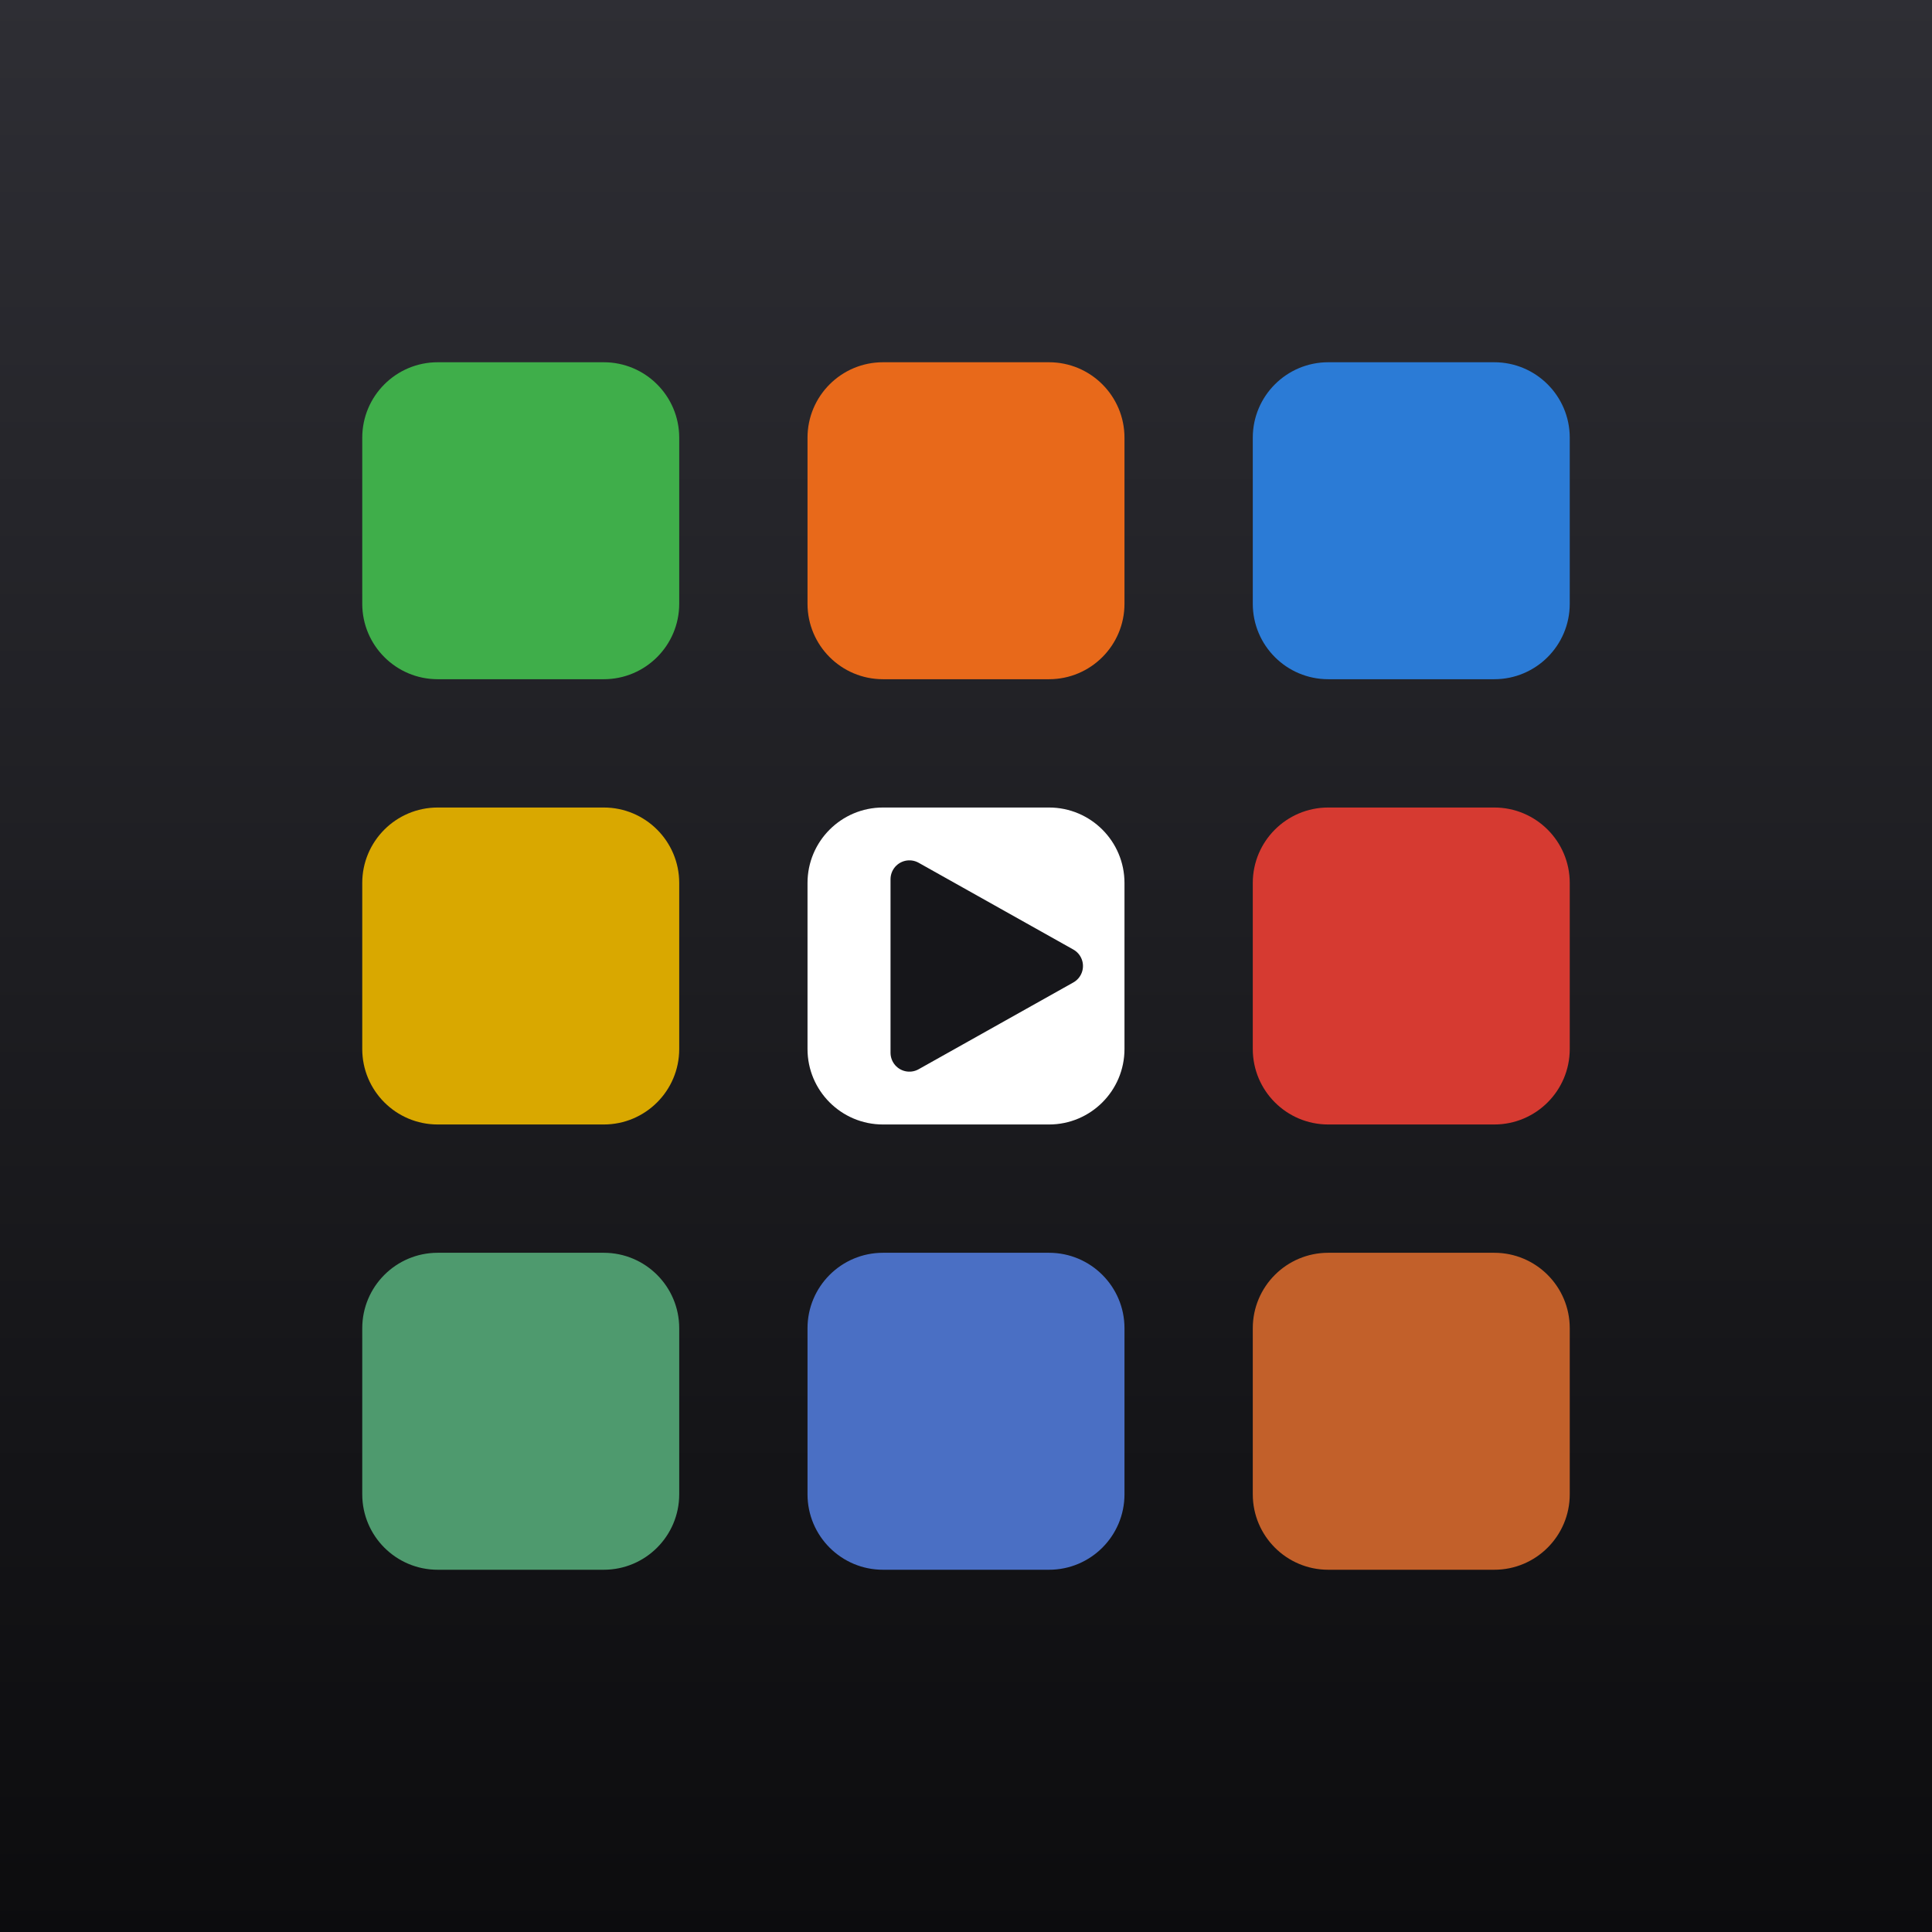
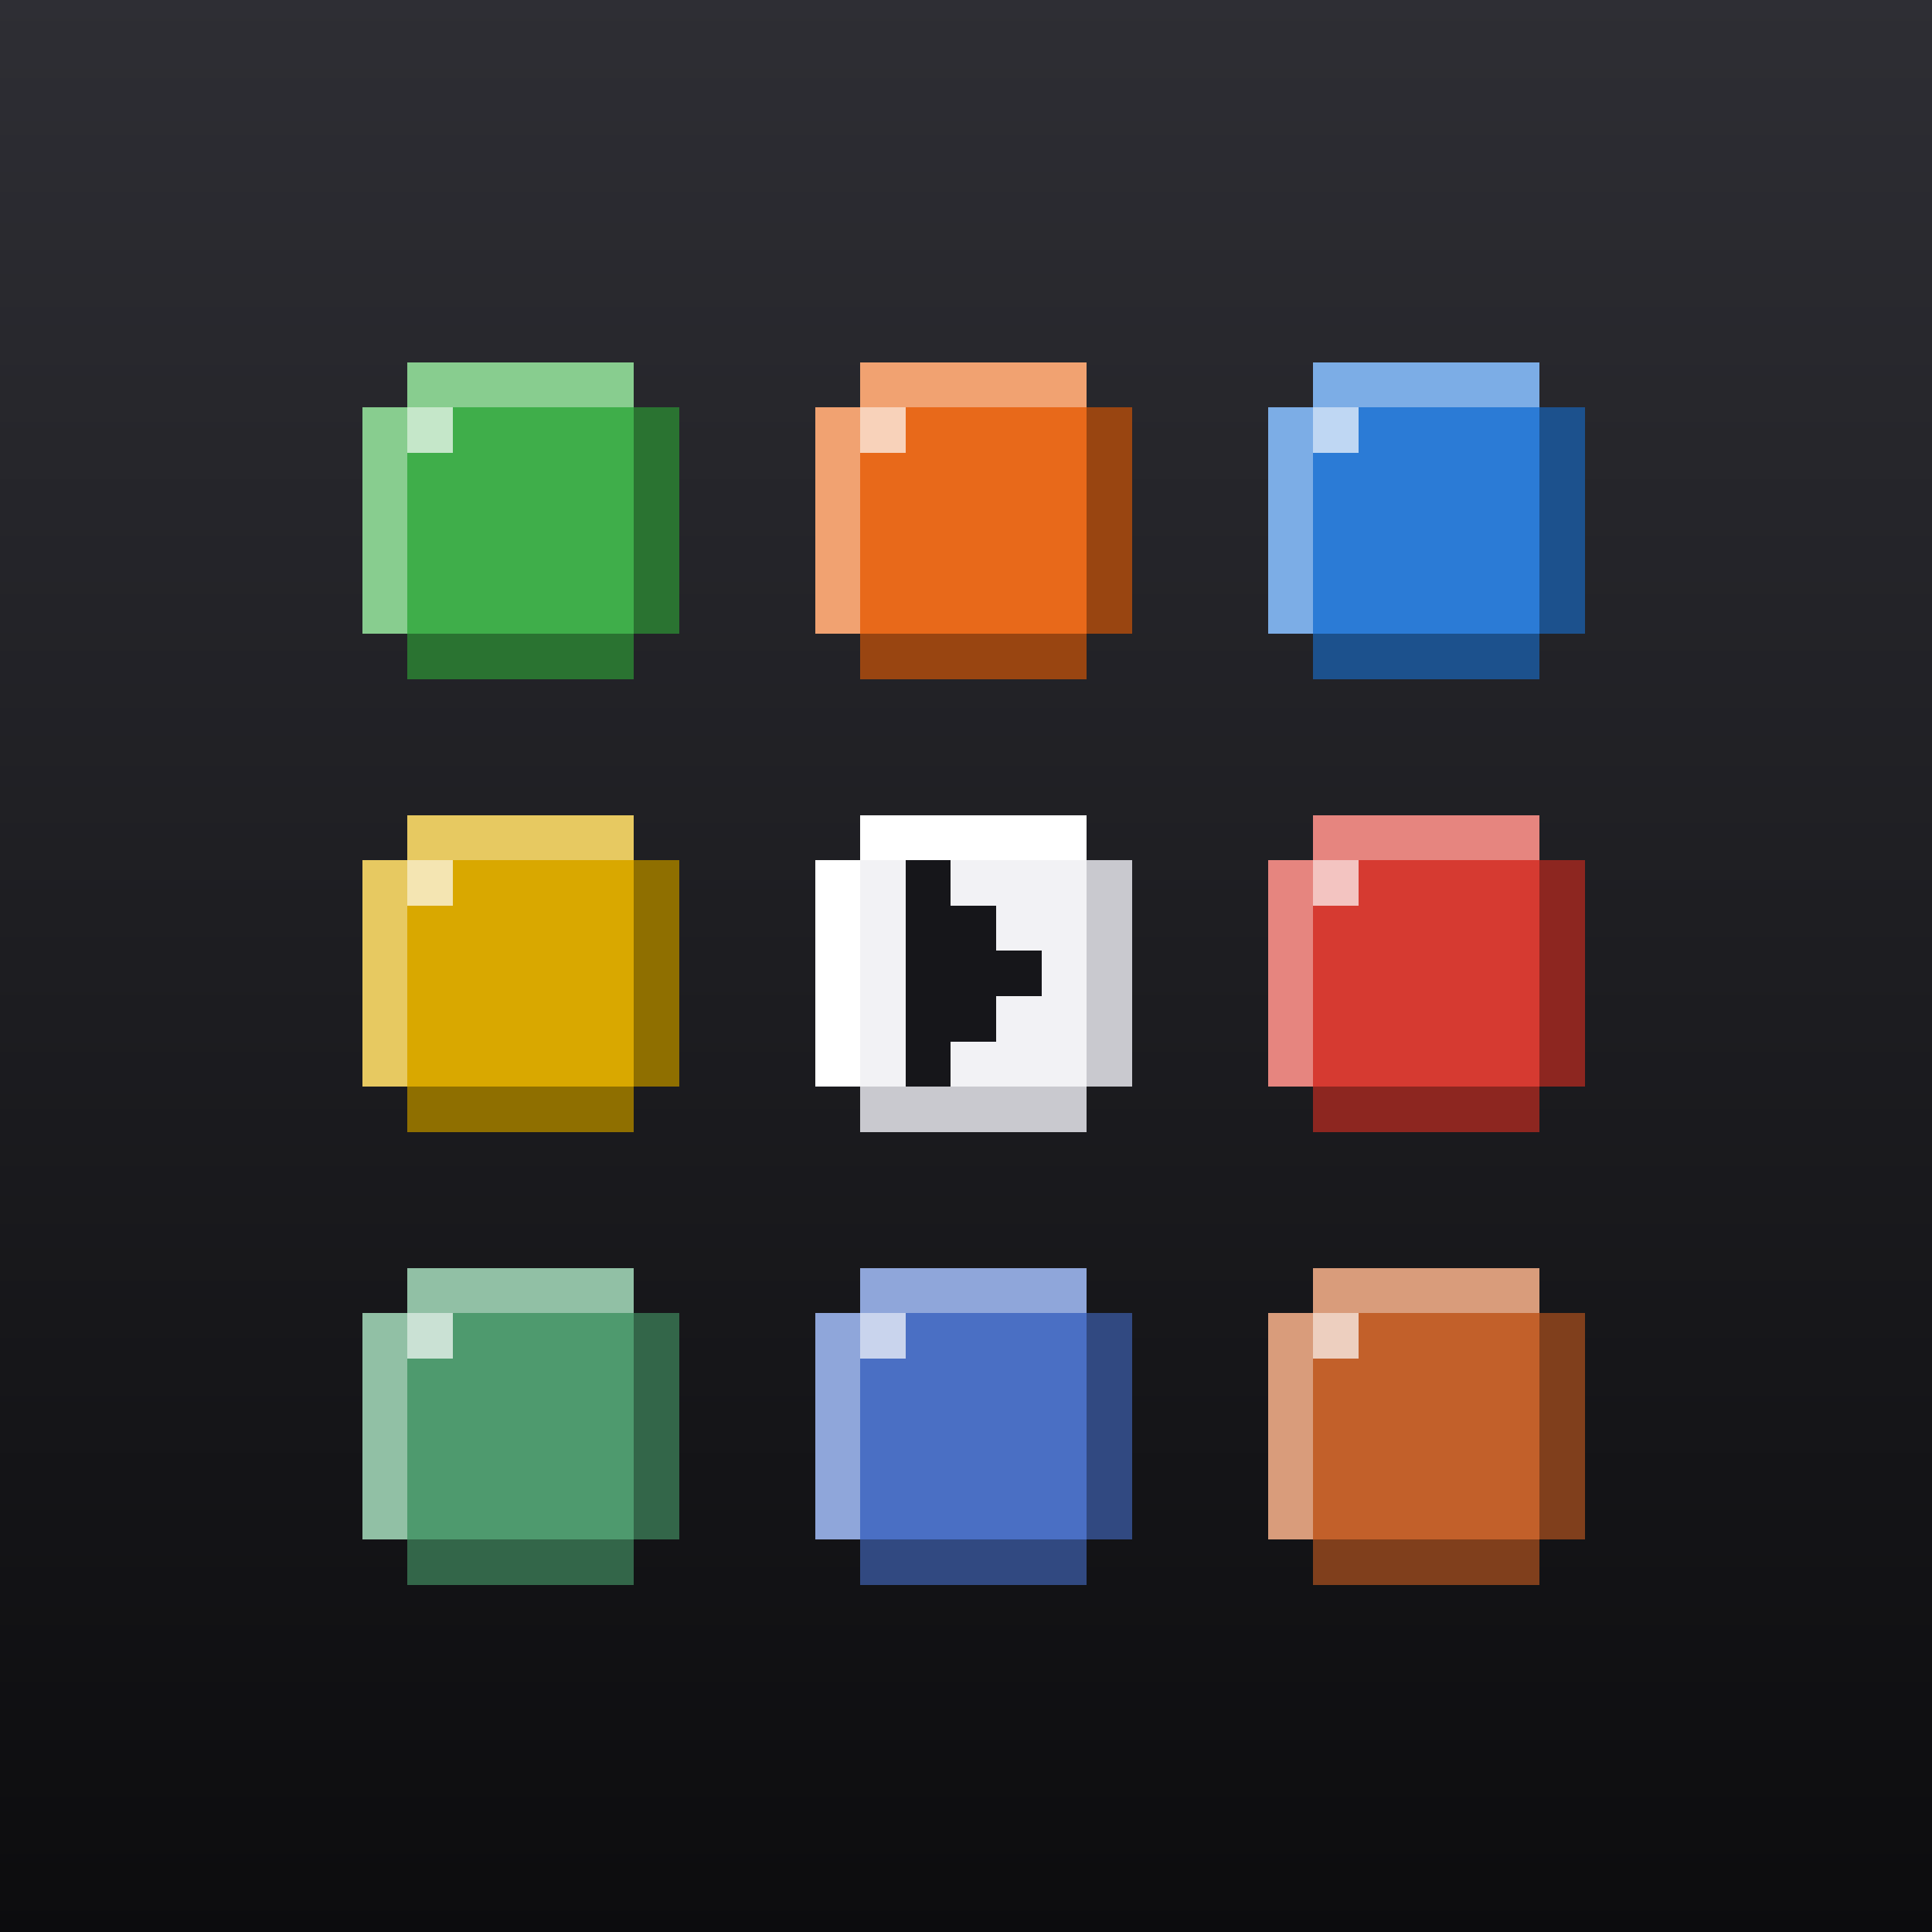
<svg xmlns="http://www.w3.org/2000/svg" width="1024" height="1024" viewBox="0 0 1024 1024">
  <defs>
    <linearGradient id="g" x1="0" y1="0" x2="0" y2="1">
      <stop offset="0" stop-color="#2E2E34" />
      <stop offset="1" stop-color="#0C0C0E" />
    </linearGradient>
  </defs>
  <rect width="1024" height="1024" rx="0" fill="url(#g)" />
-   <rect x="192" y="192" width="168" height="168" rx="40" fill="#3FAE4A" />
-   <rect x="428" y="192" width="168" height="168" rx="40" fill="#E8691A" />
-   <rect x="664" y="192" width="168" height="168" rx="40" fill="#2B7BD6" />
-   <rect x="192" y="428" width="168" height="168" rx="40" fill="#D9A800" />
-   <rect x="428" y="428" width="168" height="168" rx="40" fill="#fff" />
-   <rect x="664" y="428" width="168" height="168" rx="40" fill="#D63A31" />
-   <rect x="192" y="664" width="168" height="168" rx="40" fill="#4E9A6E" />
-   <rect x="428" y="664" width="168" height="168" rx="40" fill="#4A6FC4" />
-   <rect x="664" y="664" width="168" height="168" rx="40" fill="#C2602A" />
-   <path d="M482 466 L482 558 L564 512 Z" fill="#16161a" stroke="#16161a" stroke-width="20" stroke-linejoin="round" />
+   <g shape-rendering="crispEdges">
+     <rect x="216" y="192" width="120" height="24" fill="#88CD8F" />
+     <rect x="192" y="216" width="24" height="120" fill="#88CD8F" />
+     <rect x="216" y="336" width="120" height="24" fill="#2A7331" />
+     <rect x="336" y="216" width="24" height="120" fill="#2A7331" />
+     <rect x="216" y="216" width="120" height="120" fill="#3FAE4A" />
+     <rect x="216" y="216" width="24" height="24" fill="#C5E7C9" />
+     <rect x="456" y="192" width="120" height="24" fill="#F1A271" />
+     <rect x="432" y="216" width="24" height="120" fill="#F1A271" />
+     <rect x="456" y="336" width="120" height="24" fill="#994511" />
+     <rect x="576" y="216" width="24" height="120" fill="#994511" />
+     <rect x="456" y="216" width="120" height="120" fill="#E8691A" />
+     <rect x="456" y="216" width="24" height="24" fill="#F8D2BA" />
+     <rect x="696" y="192" width="120" height="24" fill="#7CADE6" />
+     <rect x="672" y="216" width="24" height="120" fill="#7CADE6" />
+     <rect x="696" y="336" width="120" height="24" fill="#1C518D" />
+     <rect x="816" y="216" width="24" height="120" fill="#1C518D" />
+     <rect x="696" y="216" width="120" height="120" fill="#2B7BD6" />
+     <rect x="696" y="216" width="24" height="24" fill="#BFD7F3" />
+     <rect x="216" y="432" width="120" height="24" fill="#E7C961" />
+     <rect x="192" y="456" width="24" height="120" fill="#E7C961" />
+     <rect x="216" y="576" width="120" height="24" fill="#8F6F00" />
+     <rect x="336" y="456" width="24" height="120" fill="#8F6F00" />
+     <rect x="216" y="456" width="120" height="120" fill="#D9A800" />
+     <rect x="216" y="456" width="24" height="24" fill="#F4E5B2" />
+     <rect x="456" y="432" width="120" height="24" fill="#FFFFFF" />
+     <rect x="432" y="456" width="24" height="120" fill="#FFFFFF" />
+     <rect x="456" y="576" width="120" height="24" fill="#C9C9CF" />
+     <rect x="576" y="456" width="24" height="120" fill="#C9C9CF" />
+     <rect x="456" y="456" width="120" height="120" fill="#F2F2F5" />
+     <rect x="480" y="456" width="24" height="24" fill="#16161A" />
+     <rect x="480" y="480" width="48" height="24" fill="#16161A" />
+     <rect x="480" y="504" width="72" height="24" fill="#16161A" />
+     <rect x="480" y="528" width="48" height="24" fill="#16161A" />
+     <rect x="480" y="552" width="24" height="24" fill="#16161A" />
+     <rect x="696" y="432" width="120" height="24" fill="#E6857F" />
+     <rect x="672" y="456" width="24" height="120" fill="#E6857F" />
+     <rect x="696" y="576" width="120" height="24" fill="#8D2620" />
+     <rect x="816" y="456" width="24" height="120" fill="#8D2620" />
+     <rect x="696" y="456" width="120" height="120" fill="#D63A31" />
+     <rect x="696" y="456" width="24" height="24" fill="#F3C4C1" />
+     <rect x="216" y="672" width="120" height="24" fill="#91C0A5" />
+     <rect x="192" y="696" width="24" height="120" fill="#91C0A5" />
+     <rect x="216" y="816" width="120" height="24" fill="#336649" />
+     <rect x="336" y="696" width="24" height="120" fill="#336649" />
+     <rect x="216" y="696" width="120" height="120" fill="#4E9A6E" />
+     <rect x="216" y="696" width="24" height="24" fill="#CAE1D4" />
+     <rect x="456" y="672" width="120" height="24" fill="#8FA6DA" />
+     <rect x="432" y="696" width="24" height="120" fill="#8FA6DA" />
+     <rect x="456" y="816" width="120" height="24" fill="#314981" />
+     <rect x="576" y="696" width="24" height="120" fill="#314981" />
+     <rect x="456" y="696" width="120" height="120" fill="#4A6FC4" />
+     <rect x="456" y="696" width="24" height="24" fill="#C9D4ED" />
+     <rect x="696" y="672" width="120" height="24" fill="#D99C7B" />
+     <rect x="672" y="696" width="24" height="120" fill="#D99C7B" />
+     <rect x="696" y="816" width="120" height="24" fill="#803F1C" />
+     <rect x="816" y="696" width="24" height="120" fill="#803F1C" />
+     <rect x="696" y="696" width="120" height="120" fill="#C2602A" />
+     <rect x="696" y="696" width="24" height="24" fill="#EDCFBF" />
+   </g>
</svg>
